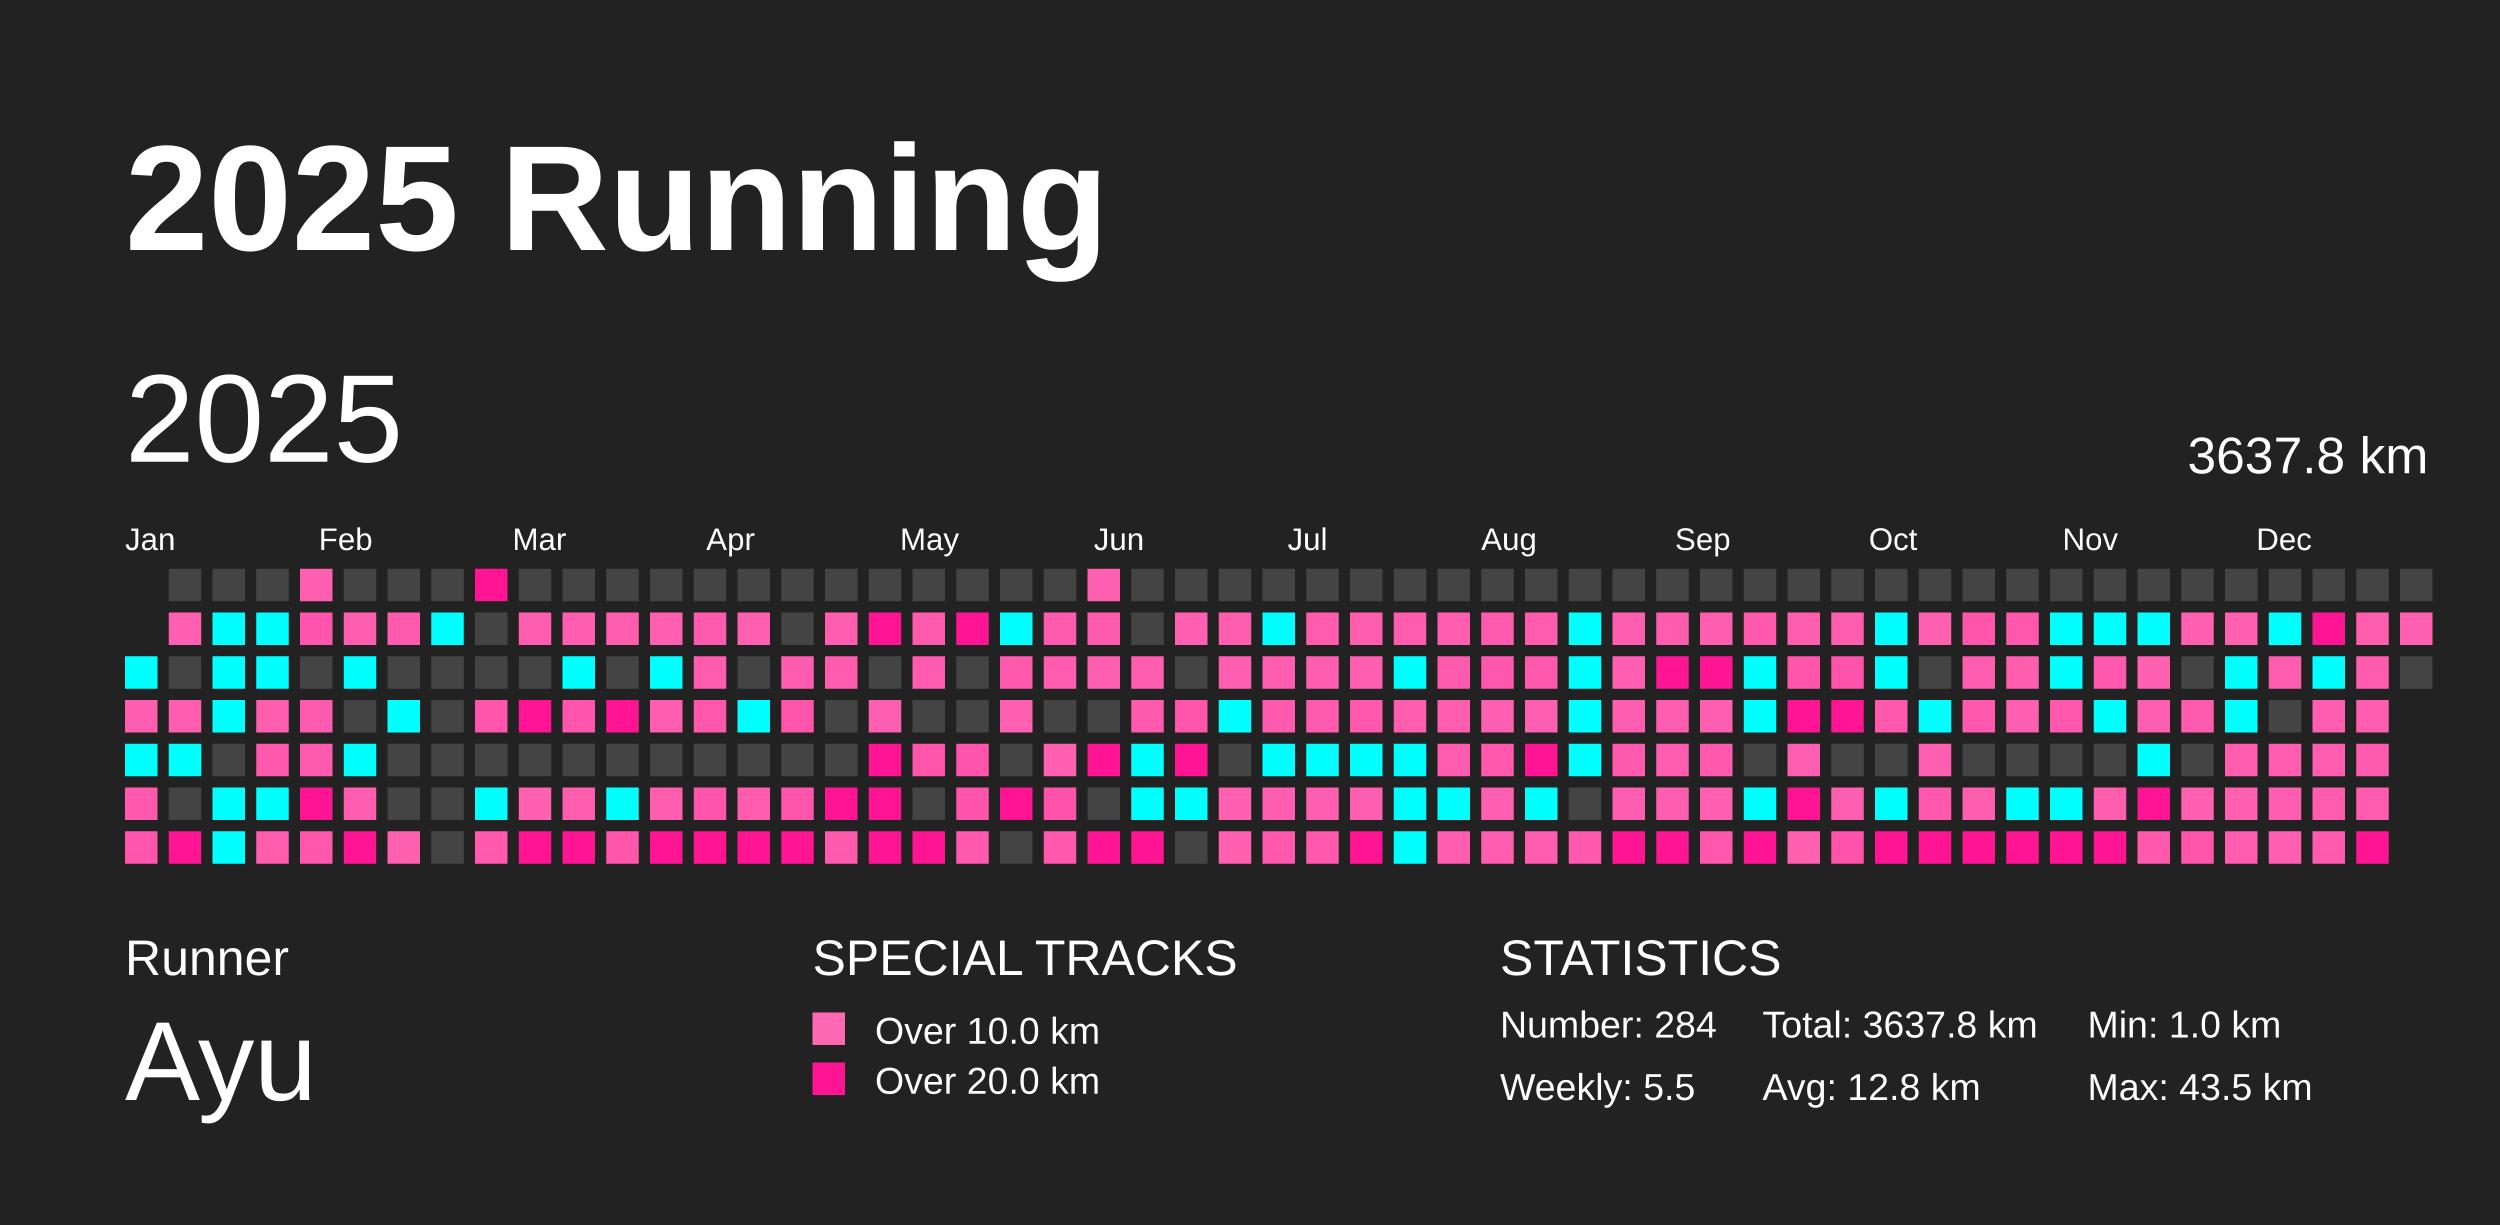
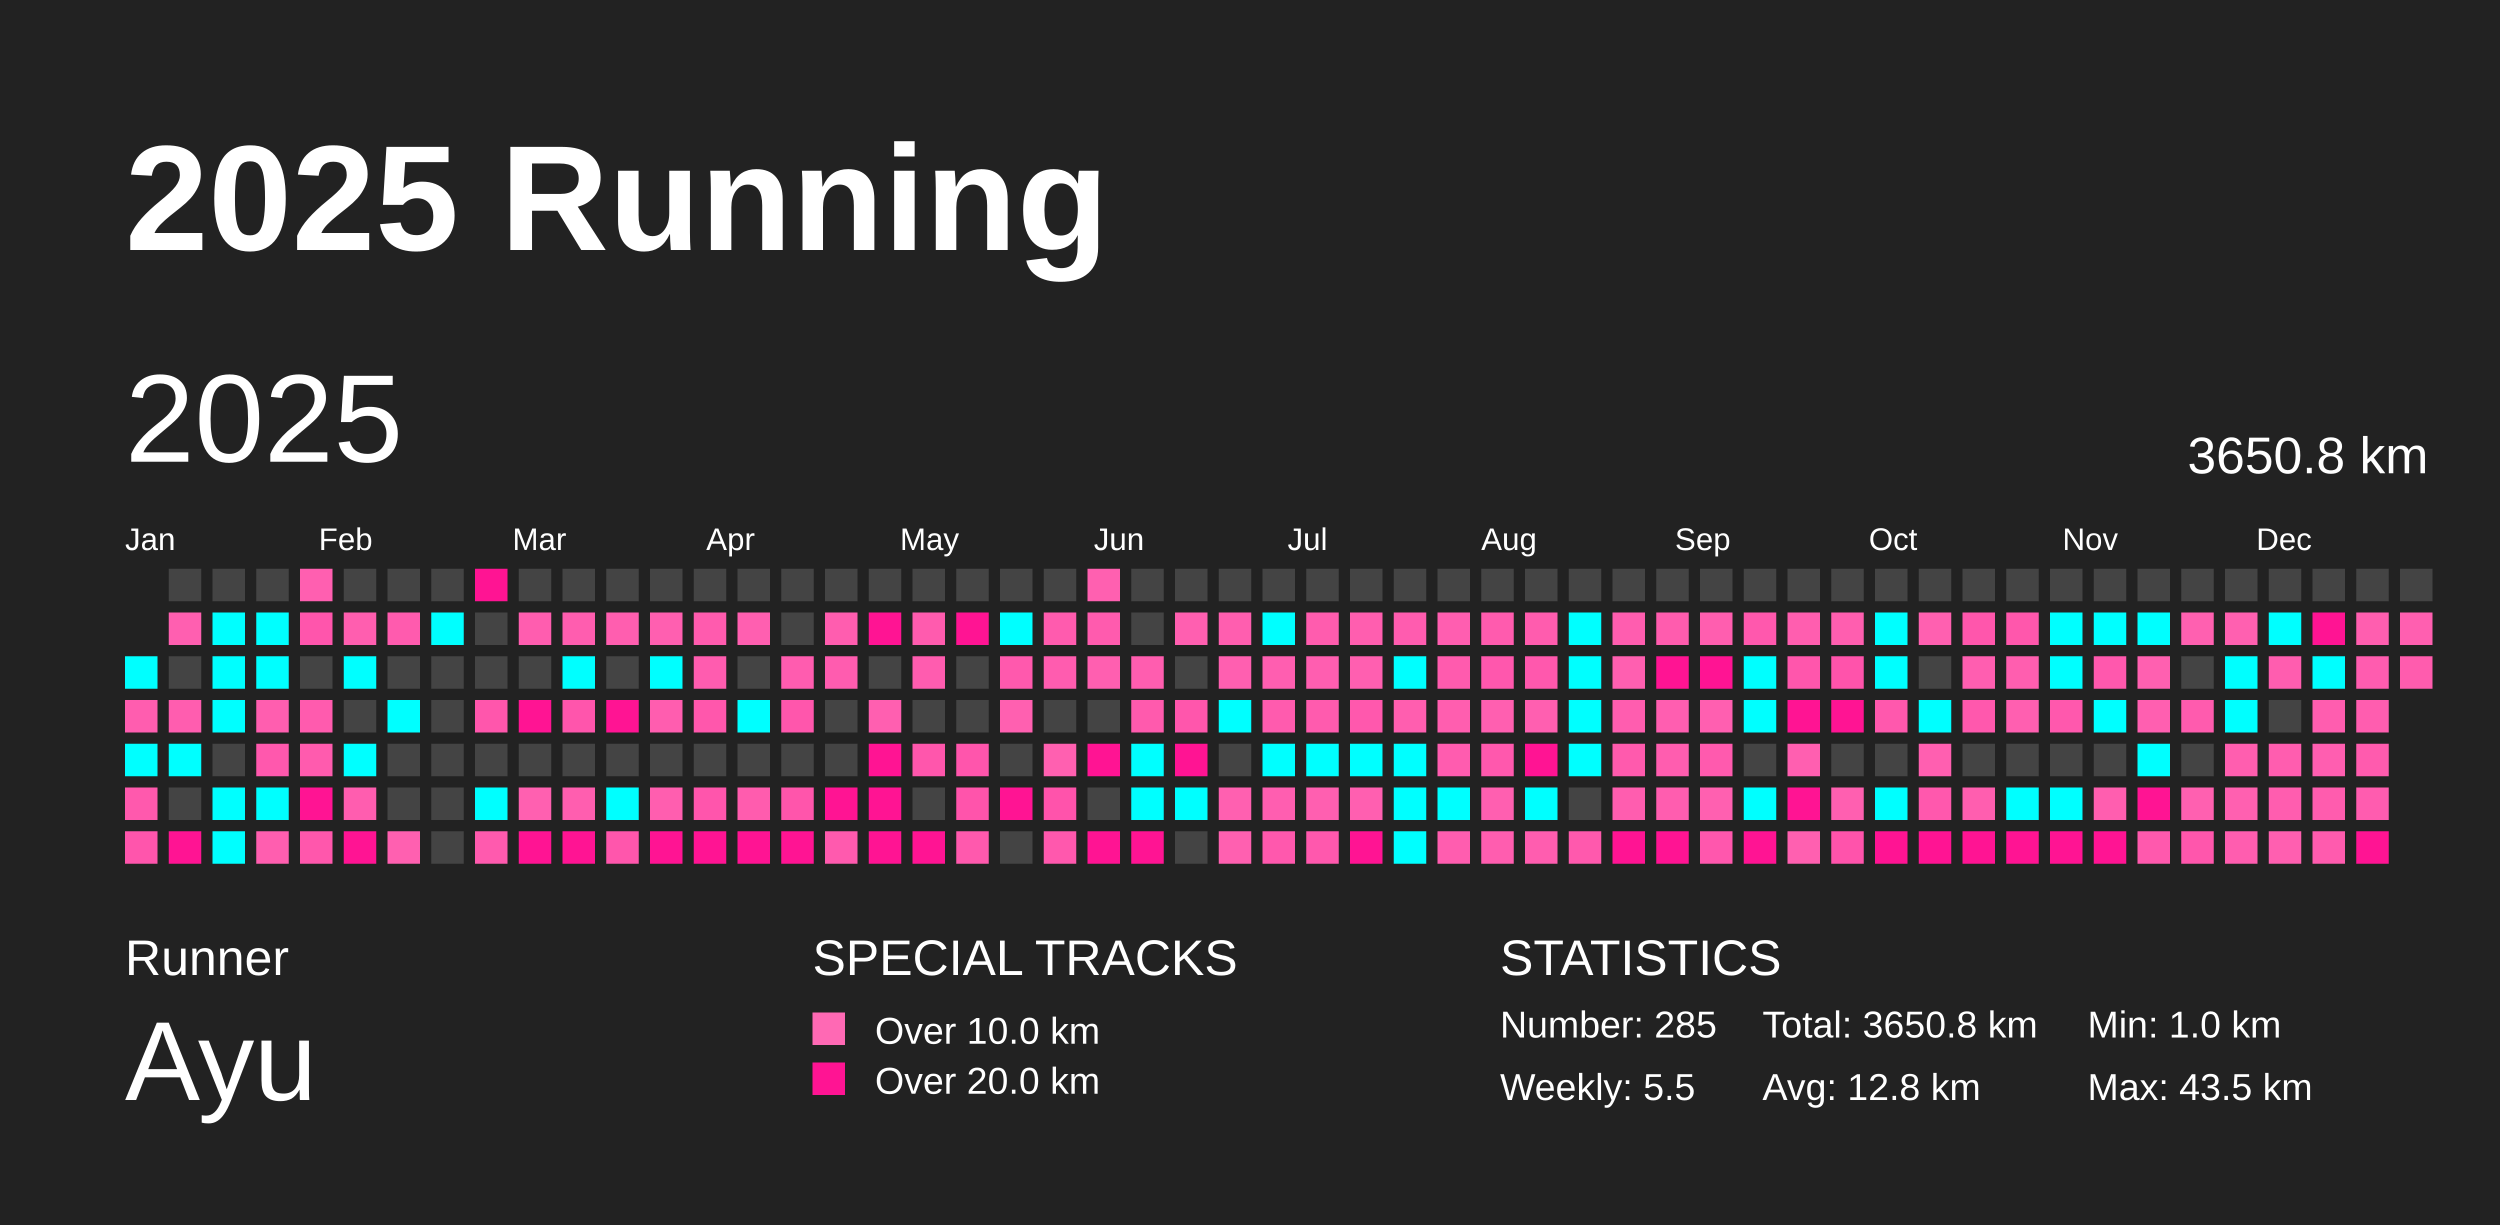
<svg xmlns="http://www.w3.org/2000/svg" baseProfile="full" height="98mm" version="1.1" viewBox="0,0,200,98" width="200mm">
  <defs />
  <rect fill="#222222" height="98" width="200" x="0" y="0" />
  <text fill="#FFFFFF" style="font-size:12px; font-family:Arial; font-weight:bold;" x="10" y="20">2025 Running</text>
  <text fill="#FFFFFF" style="font-size:4px; font-family:Arial" x="10" y="78">Runner</text>
  <text fill="#FFFFFF" style="font-size:9px; font-family:Arial" x="10" y="88">Ayu</text>
  <text fill="#FFFFFF" style="font-size:4px; font-family:Arial" x="65" y="78">SPECIAL TRACKS</text>
  <rect fill="#ff69b4" height="2.6" width="2.6" x="65" y="81" />
  <text fill="#FFFFFF" style="font-size:3px; font-family:Arial" x="70" y="83.5">Over 10.0 km</text>
  <rect fill="#ff1493" height="2.6" width="2.6" x="65" y="85" />
  <text fill="#FFFFFF" style="font-size:3px; font-family:Arial" x="70" y="87.5">Over 20.0 km</text>
  <text fill="#FFFFFF" style="font-size:4px; font-family:Arial" x="120" y="78">STATISTICS</text>
-   <text fill="#FFFFFF" style="font-size:3px; font-family:Arial" x="120" y="83">Number: 284</text>
+   <text fill="#FFFFFF" style="font-size:3px; font-family:Arial" x="120" y="83">Number: 285</text>
  <text fill="#FFFFFF" style="font-size:3px; font-family:Arial" x="120" y="88">Weekly: 5.5</text>
-   <text fill="#FFFFFF" style="font-size:3px; font-family:Arial" x="141" y="83">Total: 3637.8 km</text>
+   <text fill="#FFFFFF" style="font-size:3px; font-family:Arial" x="141" y="83">Total: 3650.8 km</text>
  <text fill="#FFFFFF" style="font-size:3px; font-family:Arial" x="141" y="88">Avg: 12.8 km</text>
  <text fill="#FFFFFF" style="font-size:3px; font-family:Arial" x="167" y="83">Min: 1.0 km</text>
  <text fill="#FFFFFF" style="font-size:3px; font-family:Arial" x="167" y="88">Max: 43.5 km</text>
  <text dominant-baseline="hanging" fill="#FFFFFF" style="font-size:10.0px; font-family:Arial;" x="10" y="30">2025</text>
-   <text dominant-baseline="hanging" fill="#FFFFFF" style="font-size:4.125px; font-family:Arial;" x="175" y="35">3637.8 km</text>
+   <text dominant-baseline="hanging" fill="#FFFFFF" style="font-size:4.125px; font-family:Arial;" x="175" y="35">3650.8 km</text>
  <text fill="#FFFFFF" style="font-size:2.5px; font-family:Arial" x="10.0" y="44">Jan</text>
  <text fill="#FFFFFF" style="font-size:2.5px; font-family:Arial" x="25.5" y="44">Feb</text>
  <text fill="#FFFFFF" style="font-size:2.5px; font-family:Arial" x="41.0" y="44">Mar</text>
  <text fill="#FFFFFF" style="font-size:2.5px; font-family:Arial" x="56.5" y="44">Apr</text>
  <text fill="#FFFFFF" style="font-size:2.5px; font-family:Arial" x="72.0" y="44">May</text>
  <text fill="#FFFFFF" style="font-size:2.5px; font-family:Arial" x="87.5" y="44">Jun</text>
  <text fill="#FFFFFF" style="font-size:2.5px; font-family:Arial" x="103.0" y="44">Jul</text>
  <text fill="#FFFFFF" style="font-size:2.5px; font-family:Arial" x="118.5" y="44">Aug</text>
  <text fill="#FFFFFF" style="font-size:2.5px; font-family:Arial" x="134.0" y="44">Sep</text>
  <text fill="#FFFFFF" style="font-size:2.5px; font-family:Arial" x="149.5" y="44">Oct</text>
  <text fill="#FFFFFF" style="font-size:2.5px; font-family:Arial" x="165.0" y="44">Nov</text>
  <text fill="#FFFFFF" style="font-size:2.5px; font-family:Arial" x="180.5" y="44">Dec</text>
  <rect fill="#00ffff" height="2.6" width="2.6" x="10.0" y="52.5" />
  <rect fill="#ff5daf" height="2.6" width="2.6" x="10.0" y="56.0" />
  <rect fill="#00ffff" height="2.6" width="2.6" x="10.0" y="59.5" />
  <rect fill="#ff59ad" height="2.6" width="2.6" x="10.0" y="63.0" />
  <rect fill="#ff55ac" height="2.6" width="2.6" x="10.0" y="66.5" />
  <rect fill="#444444" height="2.6" width="2.6" x="13.5" y="45.5" />
  <rect fill="#ff5fb0" height="2.6" width="2.6" x="13.5" y="49.0" />
  <rect fill="#444444" height="2.6" width="2.6" x="13.5" y="52.5" />
  <rect fill="#ff5daf" height="2.6" width="2.6" x="13.5" y="56.0" />
  <rect fill="#00ffff" height="2.6" width="2.6" x="13.5" y="59.5" />
  <rect fill="#444444" height="2.6" width="2.6" x="13.5" y="63.0" />
  <rect fill="#ff1493" height="2.6" width="2.6" x="13.5" y="66.5" />
  <rect fill="#444444" height="2.6" width="2.6" x="17.0" y="45.5" />
  <rect fill="#00ffff" height="2.6" width="2.6" x="17.0" y="49.0" />
  <rect fill="#00ffff" height="2.6" width="2.6" x="17.0" y="52.5" />
  <rect fill="#00ffff" height="2.6" width="2.6" x="17.0" y="56.0" />
  <rect fill="#444444" height="2.6" width="2.6" x="17.0" y="59.5" />
  <rect fill="#00ffff" height="2.6" width="2.6" x="17.0" y="63.0" />
  <rect fill="#00ffff" height="2.6" width="2.6" x="17.0" y="66.5" />
  <rect fill="#444444" height="2.6" width="2.6" x="20.5" y="45.5" />
  <rect fill="#00ffff" height="2.6" width="2.6" x="20.5" y="49.0" />
  <rect fill="#00ffff" height="2.6" width="2.6" x="20.5" y="52.5" />
  <rect fill="#ff5eaf" height="2.6" width="2.6" x="20.5" y="56.0" />
  <rect fill="#ff58ad" height="2.6" width="2.6" x="20.5" y="59.5" />
  <rect fill="#00ffff" height="2.6" width="2.6" x="20.5" y="63.0" />
  <rect fill="#ff5eaf" height="2.6" width="2.6" x="20.5" y="66.5" />
  <rect fill="#ff5fb0" height="2.6" width="2.6" x="24.0" y="45.5" />
  <rect fill="#ff55ac" height="2.6" width="2.6" x="24.0" y="49.0" />
  <rect fill="#444444" height="2.6" width="2.6" x="24.0" y="52.5" />
  <rect fill="#ff5bae" height="2.6" width="2.6" x="24.0" y="56.0" />
  <rect fill="#ff5bae" height="2.6" width="2.6" x="24.0" y="59.5" />
  <rect fill="#ff1493" height="2.6" width="2.6" x="24.0" y="63.0" />
  <rect fill="#ff57ac" height="2.6" width="2.6" x="24.0" y="66.5" />
  <rect fill="#444444" height="2.6" width="2.6" x="27.5" y="45.5" />
  <rect fill="#ff5eaf" height="2.6" width="2.6" x="27.5" y="49.0" />
  <rect fill="#00ffff" height="2.6" width="2.6" x="27.5" y="52.5" />
  <rect fill="#444444" height="2.6" width="2.6" x="27.5" y="56.0" />
  <rect fill="#00ffff" height="2.6" width="2.6" x="27.5" y="59.5" />
  <rect fill="#ff5daf" height="2.6" width="2.6" x="27.5" y="63.0" />
  <rect fill="#ff1493" height="2.6" width="2.6" x="27.5" y="66.5" />
  <rect fill="#444444" height="2.6" width="2.6" x="31.0" y="45.5" />
  <rect fill="#ff5bae" height="2.6" width="2.6" x="31.0" y="49.0" />
  <rect fill="#444444" height="2.6" width="2.6" x="31.0" y="52.5" />
  <rect fill="#00ffff" height="2.6" width="2.6" x="31.0" y="56.0" />
  <rect fill="#444444" height="2.6" width="2.6" x="31.0" y="59.5" />
  <rect fill="#444444" height="2.6" width="2.6" x="31.0" y="63.0" />
  <rect fill="#ff60b0" height="2.6" width="2.6" x="31.0" y="66.5" />
  <rect fill="#444444" height="2.6" width="2.6" x="34.5" y="45.5" />
  <rect fill="#00ffff" height="2.6" width="2.6" x="34.5" y="49.0" />
  <rect fill="#444444" height="2.6" width="2.6" x="34.5" y="52.5" />
  <rect fill="#444444" height="2.6" width="2.6" x="34.5" y="56.0" />
  <rect fill="#444444" height="2.6" width="2.6" x="34.5" y="59.5" />
  <rect fill="#444444" height="2.6" width="2.6" x="34.5" y="63.0" />
  <rect fill="#444444" height="2.6" width="2.6" x="34.5" y="66.5" />
  <rect fill="#ff1493" height="2.6" width="2.6" x="38.0" y="45.5" />
  <rect fill="#444444" height="2.6" width="2.6" x="38.0" y="49.0" />
  <rect fill="#444444" height="2.6" width="2.6" x="38.0" y="52.5" />
  <rect fill="#ff56ac" height="2.6" width="2.6" x="38.0" y="56.0" />
  <rect fill="#444444" height="2.6" width="2.6" x="38.0" y="59.5" />
  <rect fill="#00ffff" height="2.6" width="2.6" x="38.0" y="63.0" />
  <rect fill="#ff5aae" height="2.6" width="2.6" x="38.0" y="66.5" />
  <rect fill="#444444" height="2.6" width="2.6" x="41.5" y="45.5" />
  <rect fill="#ff5daf" height="2.6" width="2.6" x="41.5" y="49.0" />
  <rect fill="#444444" height="2.6" width="2.6" x="41.5" y="52.5" />
  <rect fill="#ff1493" height="2.6" width="2.6" x="41.5" y="56.0" />
  <rect fill="#444444" height="2.6" width="2.6" x="41.5" y="59.5" />
  <rect fill="#ff60b0" height="2.6" width="2.6" x="41.5" y="63.0" />
  <rect fill="#ff1493" height="2.6" width="2.6" x="41.5" y="66.5" />
  <rect fill="#444444" height="2.6" width="2.6" x="45.0" y="45.5" />
  <rect fill="#ff5daf" height="2.6" width="2.6" x="45.0" y="49.0" />
  <rect fill="#00ffff" height="2.6" width="2.6" x="45.0" y="52.5" />
  <rect fill="#ff55ac" height="2.6" width="2.6" x="45.0" y="56.0" />
  <rect fill="#444444" height="2.6" width="2.6" x="45.0" y="59.5" />
  <rect fill="#ff5eaf" height="2.6" width="2.6" x="45.0" y="63.0" />
  <rect fill="#ff1493" height="2.6" width="2.6" x="45.0" y="66.5" />
  <rect fill="#444444" height="2.6" width="2.6" x="48.5" y="45.5" />
  <rect fill="#ff5eaf" height="2.6" width="2.6" x="48.5" y="49.0" />
  <rect fill="#444444" height="2.6" width="2.6" x="48.5" y="52.5" />
  <rect fill="#ff1493" height="2.6" width="2.6" x="48.5" y="56.0" />
  <rect fill="#444444" height="2.6" width="2.6" x="48.5" y="59.5" />
  <rect fill="#00ffff" height="2.6" width="2.6" x="48.5" y="63.0" />
  <rect fill="#ff56ac" height="2.6" width="2.6" x="48.5" y="66.5" />
  <rect fill="#444444" height="2.6" width="2.6" x="52.0" y="45.5" />
  <rect fill="#ff5fb0" height="2.6" width="2.6" x="52.0" y="49.0" />
  <rect fill="#00ffff" height="2.6" width="2.6" x="52.0" y="52.5" />
  <rect fill="#ff5daf" height="2.6" width="2.6" x="52.0" y="56.0" />
  <rect fill="#444444" height="2.6" width="2.6" x="52.0" y="59.5" />
  <rect fill="#ff5eaf" height="2.6" width="2.6" x="52.0" y="63.0" />
  <rect fill="#ff1493" height="2.6" width="2.6" x="52.0" y="66.5" />
  <rect fill="#444444" height="2.6" width="2.6" x="55.5" y="45.5" />
  <rect fill="#ff5bae" height="2.6" width="2.6" x="55.5" y="49.0" />
  <rect fill="#ff5caf" height="2.6" width="2.6" x="55.5" y="52.5" />
  <rect fill="#ff57ac" height="2.6" width="2.6" x="55.5" y="56.0" />
  <rect fill="#444444" height="2.6" width="2.6" x="55.5" y="59.5" />
  <rect fill="#ff55ac" height="2.6" width="2.6" x="55.5" y="63.0" />
  <rect fill="#ff1493" height="2.6" width="2.6" x="55.5" y="66.5" />
  <rect fill="#444444" height="2.6" width="2.6" x="59.0" y="45.5" />
  <rect fill="#ff5fb0" height="2.6" width="2.6" x="59.0" y="49.0" />
  <rect fill="#444444" height="2.6" width="2.6" x="59.0" y="52.5" />
  <rect fill="#00ffff" height="2.6" width="2.6" x="59.0" y="56.0" />
  <rect fill="#444444" height="2.6" width="2.6" x="59.0" y="59.5" />
  <rect fill="#ff5cae" height="2.6" width="2.6" x="59.0" y="63.0" />
  <rect fill="#ff1493" height="2.6" width="2.6" x="59.0" y="66.5" />
  <rect fill="#444444" height="2.6" width="2.6" x="62.5" y="45.5" />
  <rect fill="#444444" height="2.6" width="2.6" x="62.5" y="49.0" />
  <rect fill="#ff5caf" height="2.6" width="2.6" x="62.5" y="52.5" />
  <rect fill="#ff56ac" height="2.6" width="2.6" x="62.5" y="56.0" />
  <rect fill="#444444" height="2.6" width="2.6" x="62.5" y="59.5" />
  <rect fill="#ff55ab" height="2.6" width="2.6" x="62.5" y="63.0" />
  <rect fill="#ff1493" height="2.6" width="2.6" x="62.5" y="66.5" />
  <rect fill="#444444" height="2.6" width="2.6" x="66.0" y="45.5" />
  <rect fill="#ff5daf" height="2.6" width="2.6" x="66.0" y="49.0" />
  <rect fill="#ff5caf" height="2.6" width="2.6" x="66.0" y="52.5" />
  <rect fill="#444444" height="2.6" width="2.6" x="66.0" y="56.0" />
  <rect fill="#444444" height="2.6" width="2.6" x="66.0" y="59.5" />
  <rect fill="#ff1493" height="2.6" width="2.6" x="66.0" y="63.0" />
  <rect fill="#ff5aae" height="2.6" width="2.6" x="66.0" y="66.5" />
  <rect fill="#444444" height="2.6" width="2.6" x="69.5" y="45.5" />
  <rect fill="#ff1493" height="2.6" width="2.6" x="69.5" y="49.0" />
  <rect fill="#444444" height="2.6" width="2.6" x="69.5" y="52.5" />
  <rect fill="#ff5fb0" height="2.6" width="2.6" x="69.5" y="56.0" />
  <rect fill="#ff1493" height="2.6" width="2.6" x="69.5" y="59.5" />
  <rect fill="#ff1493" height="2.6" width="2.6" x="69.5" y="63.0" />
  <rect fill="#ff1493" height="2.6" width="2.6" x="69.5" y="66.5" />
  <rect fill="#444444" height="2.6" width="2.6" x="73.0" y="45.5" />
  <rect fill="#ff5bae" height="2.6" width="2.6" x="73.0" y="49.0" />
  <rect fill="#ff5caf" height="2.6" width="2.6" x="73.0" y="52.5" />
  <rect fill="#444444" height="2.6" width="2.6" x="73.0" y="56.0" />
  <rect fill="#ff56ac" height="2.6" width="2.6" x="73.0" y="59.5" />
  <rect fill="#444444" height="2.6" width="2.6" x="73.0" y="63.0" />
  <rect fill="#ff1493" height="2.6" width="2.6" x="73.0" y="66.5" />
  <rect fill="#444444" height="2.6" width="2.6" x="76.5" y="45.5" />
  <rect fill="#ff1493" height="2.6" width="2.6" x="76.5" y="49.0" />
  <rect fill="#444444" height="2.6" width="2.6" x="76.5" y="52.5" />
  <rect fill="#444444" height="2.6" width="2.6" x="76.5" y="56.0" />
  <rect fill="#ff55ac" height="2.6" width="2.6" x="76.5" y="59.5" />
  <rect fill="#ff54ab" height="2.6" width="2.6" x="76.5" y="63.0" />
  <rect fill="#ff59ad" height="2.6" width="2.6" x="76.5" y="66.5" />
  <rect fill="#444444" height="2.6" width="2.6" x="80.0" y="45.5" />
  <rect fill="#00ffff" height="2.6" width="2.6" x="80.0" y="49.0" />
  <rect fill="#ff59ad" height="2.6" width="2.6" x="80.0" y="52.5" />
  <rect fill="#ff60b0" height="2.6" width="2.6" x="80.0" y="56.0" />
  <rect fill="#444444" height="2.6" width="2.6" x="80.0" y="59.5" />
  <rect fill="#ff1493" height="2.6" width="2.6" x="80.0" y="63.0" />
  <rect fill="#444444" height="2.6" width="2.6" x="80.0" y="66.5" />
  <rect fill="#444444" height="2.6" width="2.6" x="83.5" y="45.5" />
  <rect fill="#ff5bae" height="2.6" width="2.6" x="83.5" y="49.0" />
  <rect fill="#ff5caf" height="2.6" width="2.6" x="83.5" y="52.5" />
  <rect fill="#444444" height="2.6" width="2.6" x="83.5" y="56.0" />
  <rect fill="#ff60b0" height="2.6" width="2.6" x="83.5" y="59.5" />
  <rect fill="#ff53ab" height="2.6" width="2.6" x="83.5" y="63.0" />
  <rect fill="#ff58ad" height="2.6" width="2.6" x="83.5" y="66.5" />
  <rect fill="#ff60b0" height="2.6" width="2.6" x="87.0" y="45.5" />
  <rect fill="#ff5bae" height="2.6" width="2.6" x="87.0" y="49.0" />
  <rect fill="#ff5fb0" height="2.6" width="2.6" x="87.0" y="52.5" />
  <rect fill="#444444" height="2.6" width="2.6" x="87.0" y="56.0" />
  <rect fill="#ff1493" height="2.6" width="2.6" x="87.0" y="59.5" />
  <rect fill="#444444" height="2.6" width="2.6" x="87.0" y="63.0" />
  <rect fill="#ff1493" height="2.6" width="2.6" x="87.0" y="66.5" />
  <rect fill="#444444" height="2.6" width="2.6" x="90.5" y="45.5" />
  <rect fill="#444444" height="2.6" width="2.6" x="90.5" y="49.0" />
  <rect fill="#ff5daf" height="2.6" width="2.6" x="90.5" y="52.5" />
  <rect fill="#ff5aad" height="2.6" width="2.6" x="90.5" y="56.0" />
  <rect fill="#00ffff" height="2.6" width="2.6" x="90.5" y="59.5" />
  <rect fill="#00ffff" height="2.6" width="2.6" x="90.5" y="63.0" />
  <rect fill="#ff1493" height="2.6" width="2.6" x="90.5" y="66.5" />
  <rect fill="#444444" height="2.6" width="2.6" x="94.0" y="45.5" />
  <rect fill="#ff5fb0" height="2.6" width="2.6" x="94.0" y="49.0" />
  <rect fill="#444444" height="2.6" width="2.6" x="94.0" y="52.5" />
  <rect fill="#ff56ac" height="2.6" width="2.6" x="94.0" y="56.0" />
  <rect fill="#ff1493" height="2.6" width="2.6" x="94.0" y="59.5" />
  <rect fill="#00ffff" height="2.6" width="2.6" x="94.0" y="63.0" />
  <rect fill="#444444" height="2.6" width="2.6" x="94.0" y="66.5" />
  <rect fill="#444444" height="2.6" width="2.6" x="97.5" y="45.5" />
  <rect fill="#ff5eaf" height="2.6" width="2.6" x="97.5" y="49.0" />
  <rect fill="#ff5fb0" height="2.6" width="2.6" x="97.5" y="52.5" />
  <rect fill="#00ffff" height="2.6" width="2.6" x="97.5" y="56.0" />
  <rect fill="#444444" height="2.6" width="2.6" x="97.5" y="59.5" />
  <rect fill="#ff60b0" height="2.6" width="2.6" x="97.5" y="63.0" />
  <rect fill="#ff60b0" height="2.6" width="2.6" x="97.5" y="66.5" />
  <rect fill="#444444" height="2.6" width="2.6" x="101.0" y="45.5" />
  <rect fill="#00ffff" height="2.6" width="2.6" x="101.0" y="49.0" />
  <rect fill="#ff5eb0" height="2.6" width="2.6" x="101.0" y="52.5" />
  <rect fill="#ff5bae" height="2.6" width="2.6" x="101.0" y="56.0" />
  <rect fill="#00ffff" height="2.6" width="2.6" x="101.0" y="59.5" />
  <rect fill="#ff5eb0" height="2.6" width="2.6" x="101.0" y="63.0" />
  <rect fill="#ff58ad" height="2.6" width="2.6" x="101.0" y="66.5" />
  <rect fill="#444444" height="2.6" width="2.6" x="104.5" y="45.5" />
  <rect fill="#ff5cae" height="2.6" width="2.6" x="104.5" y="49.0" />
  <rect fill="#ff5eb0" height="2.6" width="2.6" x="104.5" y="52.5" />
  <rect fill="#ff5bae" height="2.6" width="2.6" x="104.5" y="56.0" />
  <rect fill="#00ffff" height="2.6" width="2.6" x="104.5" y="59.5" />
  <rect fill="#ff5fb0" height="2.6" width="2.6" x="104.5" y="63.0" />
  <rect fill="#ff58ad" height="2.6" width="2.6" x="104.5" y="66.5" />
  <rect fill="#444444" height="2.6" width="2.6" x="108.0" y="45.5" />
  <rect fill="#ff5eaf" height="2.6" width="2.6" x="108.0" y="49.0" />
  <rect fill="#ff5fb0" height="2.6" width="2.6" x="108.0" y="52.5" />
  <rect fill="#ff58ad" height="2.6" width="2.6" x="108.0" y="56.0" />
  <rect fill="#00ffff" height="2.6" width="2.6" x="108.0" y="59.5" />
  <rect fill="#ff5fb0" height="2.6" width="2.6" x="108.0" y="63.0" />
  <rect fill="#ff1493" height="2.6" width="2.6" x="108.0" y="66.5" />
  <rect fill="#444444" height="2.6" width="2.6" x="111.5" y="45.5" />
  <rect fill="#ff5caf" height="2.6" width="2.6" x="111.5" y="49.0" />
  <rect fill="#00ffff" height="2.6" width="2.6" x="111.5" y="52.5" />
  <rect fill="#ff5eaf" height="2.6" width="2.6" x="111.5" y="56.0" />
  <rect fill="#00ffff" height="2.6" width="2.6" x="111.5" y="59.5" />
  <rect fill="#00ffff" height="2.6" width="2.6" x="111.5" y="63.0" />
  <rect fill="#00ffff" height="2.6" width="2.6" x="111.5" y="66.5" />
  <rect fill="#444444" height="2.6" width="2.6" x="115.0" y="45.5" />
  <rect fill="#ff5eb0" height="2.6" width="2.6" x="115.0" y="49.0" />
  <rect fill="#ff5bae" height="2.6" width="2.6" x="115.0" y="52.5" />
  <rect fill="#ff5eaf" height="2.6" width="2.6" x="115.0" y="56.0" />
  <rect fill="#ff5caf" height="2.6" width="2.6" x="115.0" y="59.5" />
  <rect fill="#00ffff" height="2.6" width="2.6" x="115.0" y="63.0" />
  <rect fill="#ff5daf" height="2.6" width="2.6" x="115.0" y="66.5" />
  <rect fill="#444444" height="2.6" width="2.6" x="118.5" y="45.5" />
  <rect fill="#ff5bae" height="2.6" width="2.6" x="118.5" y="49.0" />
  <rect fill="#ff57ad" height="2.6" width="2.6" x="118.5" y="52.5" />
  <rect fill="#ff5fb0" height="2.6" width="2.6" x="118.5" y="56.0" />
  <rect fill="#ff58ad" height="2.6" width="2.6" x="118.5" y="59.5" />
  <rect fill="#ff5fb0" height="2.6" width="2.6" x="118.5" y="63.0" />
  <rect fill="#ff5daf" height="2.6" width="2.6" x="118.5" y="66.5" />
  <rect fill="#444444" height="2.6" width="2.6" x="122.0" y="45.5" />
  <rect fill="#ff5cae" height="2.6" width="2.6" x="122.0" y="49.0" />
  <rect fill="#ff58ad" height="2.6" width="2.6" x="122.0" y="52.5" />
  <rect fill="#ff5fb0" height="2.6" width="2.6" x="122.0" y="56.0" />
  <rect fill="#ff1493" height="2.6" width="2.6" x="122.0" y="59.5" />
  <rect fill="#00ffff" height="2.6" width="2.6" x="122.0" y="63.0" />
  <rect fill="#ff5daf" height="2.6" width="2.6" x="122.0" y="66.5" />
  <rect fill="#444444" height="2.6" width="2.6" x="125.5" y="45.5" />
  <rect fill="#00ffff" height="2.6" width="2.6" x="125.5" y="49.0" />
  <rect fill="#00ffff" height="2.6" width="2.6" x="125.5" y="52.5" />
  <rect fill="#00ffff" height="2.6" width="2.6" x="125.5" y="56.0" />
  <rect fill="#00ffff" height="2.6" width="2.6" x="125.5" y="59.5" />
  <rect fill="#444444" height="2.6" width="2.6" x="125.5" y="63.0" />
  <rect fill="#ff59ad" height="2.6" width="2.6" x="125.5" y="66.5" />
  <rect fill="#444444" height="2.6" width="2.6" x="129.0" y="45.5" />
  <rect fill="#ff5daf" height="2.6" width="2.6" x="129.0" y="49.0" />
  <rect fill="#ff5fb0" height="2.6" width="2.6" x="129.0" y="52.5" />
  <rect fill="#ff5daf" height="2.6" width="2.6" x="129.0" y="56.0" />
  <rect fill="#ff5aad" height="2.6" width="2.6" x="129.0" y="59.5" />
  <rect fill="#ff5daf" height="2.6" width="2.6" x="129.0" y="63.0" />
  <rect fill="#ff1493" height="2.6" width="2.6" x="129.0" y="66.5" />
  <rect fill="#444444" height="2.6" width="2.6" x="132.5" y="45.5" />
  <rect fill="#ff5cae" height="2.6" width="2.6" x="132.5" y="49.0" />
  <rect fill="#ff1493" height="2.6" width="2.6" x="132.5" y="52.5" />
  <rect fill="#ff5eb0" height="2.6" width="2.6" x="132.5" y="56.0" />
  <rect fill="#ff5daf" height="2.6" width="2.6" x="132.5" y="59.5" />
  <rect fill="#ff5daf" height="2.6" width="2.6" x="132.5" y="63.0" />
  <rect fill="#ff1493" height="2.6" width="2.6" x="132.5" y="66.5" />
  <rect fill="#444444" height="2.6" width="2.6" x="136.0" y="45.5" />
  <rect fill="#ff5eaf" height="2.6" width="2.6" x="136.0" y="49.0" />
  <rect fill="#ff1493" height="2.6" width="2.6" x="136.0" y="52.5" />
  <rect fill="#ff5fb0" height="2.6" width="2.6" x="136.0" y="56.0" />
  <rect fill="#ff5aae" height="2.6" width="2.6" x="136.0" y="59.5" />
  <rect fill="#ff60b0" height="2.6" width="2.6" x="136.0" y="63.0" />
  <rect fill="#ff57ad" height="2.6" width="2.6" x="136.0" y="66.5" />
  <rect fill="#444444" height="2.6" width="2.6" x="139.5" y="45.5" />
  <rect fill="#ff58ad" height="2.6" width="2.6" x="139.5" y="49.0" />
  <rect fill="#00ffff" height="2.6" width="2.6" x="139.5" y="52.5" />
  <rect fill="#00ffff" height="2.6" width="2.6" x="139.5" y="56.0" />
  <rect fill="#444444" height="2.6" width="2.6" x="139.5" y="59.5" />
  <rect fill="#00ffff" height="2.6" width="2.6" x="139.5" y="63.0" />
  <rect fill="#ff1493" height="2.6" width="2.6" x="139.5" y="66.5" />
  <rect fill="#444444" height="2.6" width="2.6" x="143.0" y="45.5" />
  <rect fill="#ff5eaf" height="2.6" width="2.6" x="143.0" y="49.0" />
  <rect fill="#ff56ac" height="2.6" width="2.6" x="143.0" y="52.5" />
  <rect fill="#ff1493" height="2.6" width="2.6" x="143.0" y="56.0" />
  <rect fill="#ff5fb0" height="2.6" width="2.6" x="143.0" y="59.5" />
  <rect fill="#ff1493" height="2.6" width="2.6" x="143.0" y="63.0" />
  <rect fill="#ff60b0" height="2.6" width="2.6" x="143.0" y="66.5" />
  <rect fill="#444444" height="2.6" width="2.6" x="146.5" y="45.5" />
  <rect fill="#ff5eaf" height="2.6" width="2.6" x="146.5" y="49.0" />
  <rect fill="#ff53ab" height="2.6" width="2.6" x="146.5" y="52.5" />
  <rect fill="#ff1493" height="2.6" width="2.6" x="146.5" y="56.0" />
  <rect fill="#444444" height="2.6" width="2.6" x="146.5" y="59.5" />
  <rect fill="#ff5fb0" height="2.6" width="2.6" x="146.5" y="63.0" />
  <rect fill="#ff53ab" height="2.6" width="2.6" x="146.5" y="66.5" />
  <rect fill="#444444" height="2.6" width="2.6" x="150.0" y="45.5" />
  <rect fill="#00ffff" height="2.6" width="2.6" x="150.0" y="49.0" />
  <rect fill="#00ffff" height="2.6" width="2.6" x="150.0" y="52.5" />
  <rect fill="#ff58ad" height="2.6" width="2.6" x="150.0" y="56.0" />
  <rect fill="#444444" height="2.6" width="2.6" x="150.0" y="59.5" />
  <rect fill="#00ffff" height="2.6" width="2.6" x="150.0" y="63.0" />
  <rect fill="#ff1493" height="2.6" width="2.6" x="150.0" y="66.5" />
  <rect fill="#444444" height="2.6" width="2.6" x="153.5" y="45.5" />
  <rect fill="#ff60b0" height="2.6" width="2.6" x="153.5" y="49.0" />
  <rect fill="#444444" height="2.6" width="2.6" x="153.5" y="52.5" />
  <rect fill="#00ffff" height="2.6" width="2.6" x="153.5" y="56.0" />
  <rect fill="#ff5fb0" height="2.6" width="2.6" x="153.5" y="59.5" />
  <rect fill="#ff58ad" height="2.6" width="2.6" x="153.5" y="63.0" />
  <rect fill="#ff1493" height="2.6" width="2.6" x="153.5" y="66.5" />
  <rect fill="#444444" height="2.6" width="2.6" x="157.0" y="45.5" />
  <rect fill="#ff56ac" height="2.6" width="2.6" x="157.0" y="49.0" />
  <rect fill="#ff5eb0" height="2.6" width="2.6" x="157.0" y="52.5" />
  <rect fill="#ff58ad" height="2.6" width="2.6" x="157.0" y="56.0" />
  <rect fill="#444444" height="2.6" width="2.6" x="157.0" y="59.5" />
  <rect fill="#ff5eaf" height="2.6" width="2.6" x="157.0" y="63.0" />
  <rect fill="#ff1493" height="2.6" width="2.6" x="157.0" y="66.5" />
  <rect fill="#444444" height="2.6" width="2.6" x="160.5" y="45.5" />
  <rect fill="#ff57ac" height="2.6" width="2.6" x="160.5" y="49.0" />
  <rect fill="#ff5eaf" height="2.6" width="2.6" x="160.5" y="52.5" />
  <rect fill="#ff5fb0" height="2.6" width="2.6" x="160.5" y="56.0" />
  <rect fill="#444444" height="2.6" width="2.6" x="160.5" y="59.5" />
  <rect fill="#00ffff" height="2.6" width="2.6" x="160.5" y="63.0" />
  <rect fill="#ff1493" height="2.6" width="2.6" x="160.5" y="66.5" />
  <rect fill="#444444" height="2.6" width="2.6" x="164.0" y="45.5" />
  <rect fill="#00ffff" height="2.6" width="2.6" x="164.0" y="49.0" />
  <rect fill="#00ffff" height="2.6" width="2.6" x="164.0" y="52.5" />
  <rect fill="#ff58ad" height="2.6" width="2.6" x="164.0" y="56.0" />
  <rect fill="#444444" height="2.6" width="2.6" x="164.0" y="59.5" />
  <rect fill="#00ffff" height="2.6" width="2.6" x="164.0" y="63.0" />
  <rect fill="#ff1493" height="2.6" width="2.6" x="164.0" y="66.5" />
  <rect fill="#444444" height="2.6" width="2.6" x="167.5" y="45.5" />
  <rect fill="#00ffff" height="2.6" width="2.6" x="167.5" y="49.0" />
  <rect fill="#ff58ad" height="2.6" width="2.6" x="167.5" y="52.5" />
  <rect fill="#00ffff" height="2.6" width="2.6" x="167.5" y="56.0" />
  <rect fill="#444444" height="2.6" width="2.6" x="167.5" y="59.5" />
  <rect fill="#ff5eaf" height="2.6" width="2.6" x="167.5" y="63.0" />
  <rect fill="#ff1493" height="2.6" width="2.6" x="167.5" y="66.5" />
  <rect fill="#444444" height="2.6" width="2.6" x="171.0" y="45.5" />
  <rect fill="#00ffff" height="2.6" width="2.6" x="171.0" y="49.0" />
  <rect fill="#ff60b0" height="2.6" width="2.6" x="171.0" y="52.5" />
  <rect fill="#ff5fb0" height="2.6" width="2.6" x="171.0" y="56.0" />
  <rect fill="#00ffff" height="2.6" width="2.6" x="171.0" y="59.5" />
  <rect fill="#ff1493" height="2.6" width="2.6" x="171.0" y="63.0" />
  <rect fill="#ff59ad" height="2.6" width="2.6" x="171.0" y="66.5" />
  <rect fill="#444444" height="2.6" width="2.6" x="174.5" y="45.5" />
  <rect fill="#ff60b0" height="2.6" width="2.6" x="174.5" y="49.0" />
  <rect fill="#444444" height="2.6" width="2.6" x="174.5" y="52.5" />
  <rect fill="#ff5bae" height="2.6" width="2.6" x="174.5" y="56.0" />
  <rect fill="#444444" height="2.6" width="2.6" x="174.5" y="59.5" />
  <rect fill="#ff60b0" height="2.6" width="2.6" x="174.5" y="63.0" />
  <rect fill="#ff56ac" height="2.6" width="2.6" x="174.5" y="66.5" />
  <rect fill="#444444" height="2.6" width="2.6" x="178.0" y="45.5" />
  <rect fill="#ff60b0" height="2.6" width="2.6" x="178.0" y="49.0" />
  <rect fill="#00ffff" height="2.6" width="2.6" x="178.0" y="52.5" />
  <rect fill="#00ffff" height="2.6" width="2.6" x="178.0" y="56.0" />
  <rect fill="#ff5eaf" height="2.6" width="2.6" x="178.0" y="59.5" />
  <rect fill="#ff60b0" height="2.6" width="2.6" x="178.0" y="63.0" />
  <rect fill="#ff5daf" height="2.6" width="2.6" x="178.0" y="66.5" />
  <rect fill="#444444" height="2.6" width="2.6" x="181.5" y="45.5" />
  <rect fill="#00ffff" height="2.6" width="2.6" x="181.5" y="49.0" />
  <rect fill="#ff5daf" height="2.6" width="2.6" x="181.5" y="52.5" />
  <rect fill="#444444" height="2.6" width="2.6" x="181.5" y="56.0" />
  <rect fill="#ff5daf" height="2.6" width="2.6" x="181.5" y="59.5" />
  <rect fill="#ff5daf" height="2.6" width="2.6" x="181.5" y="63.0" />
  <rect fill="#ff5fb0" height="2.6" width="2.6" x="181.5" y="66.5" />
  <rect fill="#444444" height="2.6" width="2.6" x="185.0" y="45.5" />
  <rect fill="#ff1493" height="2.6" width="2.6" x="185.0" y="49.0" />
  <rect fill="#00ffff" height="2.6" width="2.6" x="185.0" y="52.5" />
  <rect fill="#ff5daf" height="2.6" width="2.6" x="185.0" y="56.0" />
  <rect fill="#ff5eb0" height="2.6" width="2.6" x="185.0" y="59.5" />
  <rect fill="#ff5cae" height="2.6" width="2.6" x="185.0" y="63.0" />
  <rect fill="#ff5bae" height="2.6" width="2.6" x="185.0" y="66.5" />
  <rect fill="#444444" height="2.6" width="2.6" x="188.5" y="45.5" />
  <rect fill="#ff5eaf" height="2.6" width="2.6" x="188.5" y="49.0" />
  <rect fill="#ff5caf" height="2.6" width="2.6" x="188.5" y="52.5" />
  <rect fill="#ff5daf" height="2.6" width="2.6" x="188.5" y="56.0" />
  <rect fill="#ff5bae" height="2.6" width="2.6" x="188.5" y="59.5" />
  <rect fill="#ff5caf" height="2.6" width="2.6" x="188.5" y="63.0" />
  <rect fill="#ff1493" height="2.6" width="2.6" x="188.5" y="66.5" />
  <rect fill="#444444" height="2.6" width="2.6" x="192.0" y="45.5" />
  <rect fill="#ff5fb0" height="2.6" width="2.6" x="192.0" y="49.0" />
-   <rect fill="#444444" height="2.6" width="2.6" x="192.0" y="52.5" />
+   <rect fill="#ff5cae" height="2.6" width="2.6" x="192.0" y="52.5" />
</svg>
